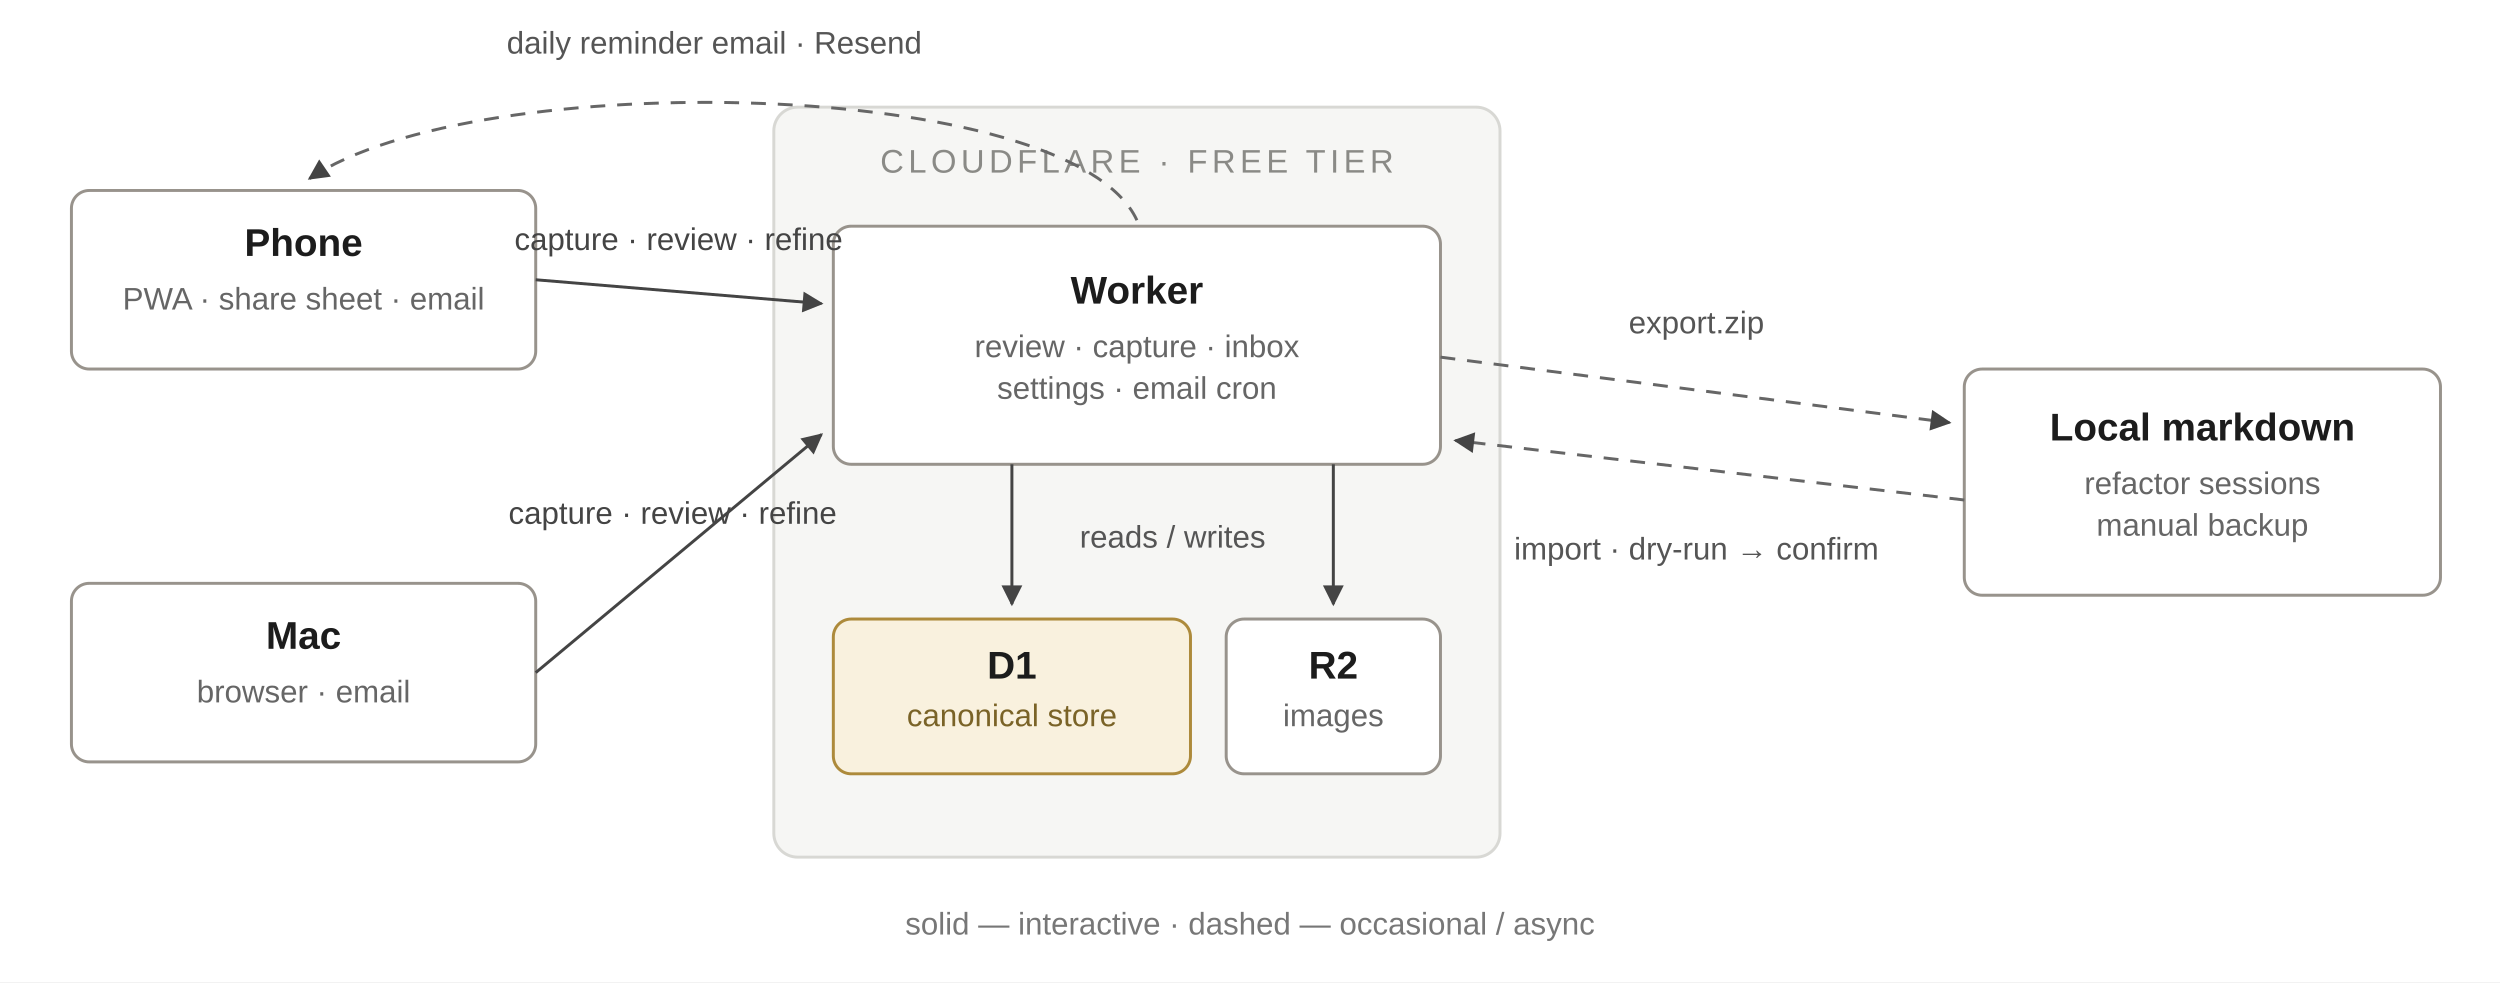
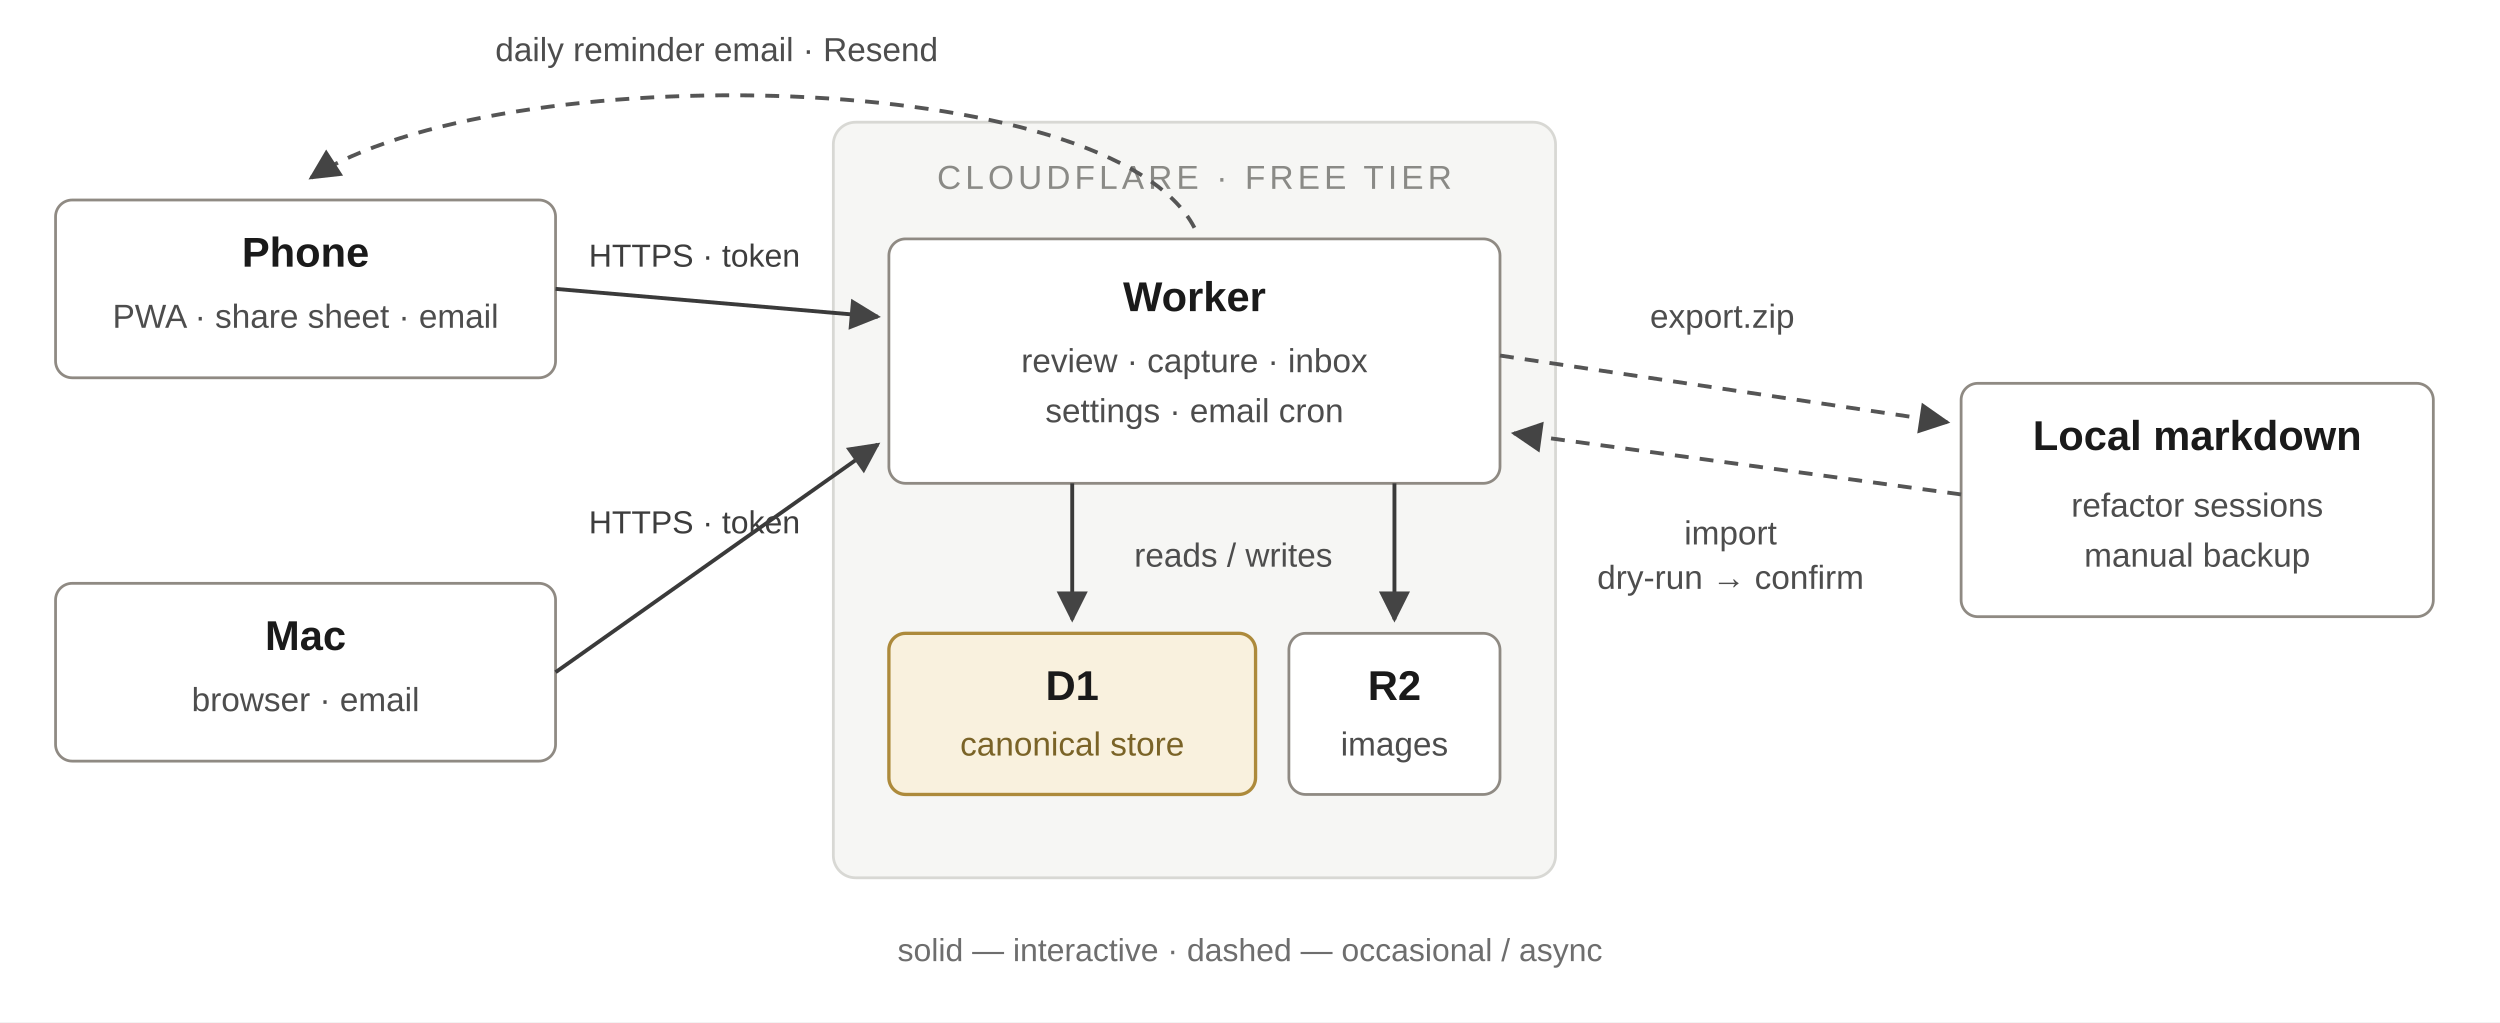
- <svg xmlns="http://www.w3.org/2000/svg" viewBox="0 0 840 330" role="img" aria-label="One Cloudflare Worker backed by D1 and R2 serves phone and Mac; occasional export and import to local markdown; a daily reminder email starts the review loop" font-family="'Helvetica Neue', Arial, sans-serif">
+ <svg xmlns="http://www.w3.org/2000/svg" width="900" height="368" viewBox="0 0 900 368" role="img" aria-label="One Cloudflare Worker backed by D1 and R2 serves phone and Mac; occasional export and import to local markdown; a daily reminder email starts the review loop" font-family="'Helvetica Neue', Arial, sans-serif">
  <defs>
-     <marker id="arr" viewBox="0 0 10 10" refX="9" refY="5" markerWidth="7" markerHeight="7" orient="auto-start-reverse">
+     <marker id="arr" viewBox="0 0 10 10" refX="9" refY="5" markerWidth="8" markerHeight="8" orient="auto-start-reverse">
      <path d="M0,0 L10,5 L0,10 z" fill="#444444" />
    </marker>
  </defs>
-   <rect x="0" y="0" width="840" height="330" fill="#ffffff" />
-   <rect x="260" y="36" width="244" height="252" rx="8" fill="#f6f6f4" stroke="#d8d8d4" />
-   <text x="382" y="58" text-anchor="middle" font-size="11" letter-spacing="1.5" fill="#8a8a86">CLOUDFLARE · FREE TIER</text>
-   <rect x="280" y="76" width="204" height="80" rx="6" fill="#ffffff" stroke="#98938c" />
-   <text x="382" y="102" text-anchor="middle" font-size="13" font-weight="600" fill="#1c1c1c">Worker</text>
-   <text x="382" y="120" text-anchor="middle" font-size="10.5" fill="#666666">review · capture · inbox</text>
-   <text x="382" y="134" text-anchor="middle" font-size="10.5" fill="#666666">settings · email cron</text>
-   <rect x="280" y="208" width="120" height="52" rx="6" fill="#f9f1de" stroke="#ad8a3b" />
-   <text x="340" y="228" text-anchor="middle" font-size="13" font-weight="600" fill="#1c1c1c">D1</text>
-   <text x="340" y="244" text-anchor="middle" font-size="10.5" fill="#7a6327">canonical store</text>
-   <rect x="412" y="208" width="72" height="52" rx="6" fill="#ffffff" stroke="#98938c" />
-   <text x="448" y="228" text-anchor="middle" font-size="13" font-weight="600" fill="#1c1c1c">R2</text>
-   <text x="448" y="244" text-anchor="middle" font-size="10.5" fill="#666666">images</text>
-   <line x1="340" y1="156" x2="340" y2="203" stroke="#444444" marker-end="url(#arr)" />
-   <line x1="448" y1="156" x2="448" y2="203" stroke="#444444" marker-end="url(#arr)" />
-   <text x="394" y="184" text-anchor="middle" font-size="10.5" fill="#555555">reads / writes</text>
-   <rect x="24" y="64" width="156" height="60" rx="6" fill="#ffffff" stroke="#98938c" />
-   <text x="102" y="86" text-anchor="middle" font-size="13" font-weight="600" fill="#1c1c1c">Phone</text>
-   <text x="102" y="104" text-anchor="middle" font-size="10.5" fill="#666666">PWA · share sheet · email</text>
-   <rect x="24" y="196" width="156" height="60" rx="6" fill="#ffffff" stroke="#98938c" />
-   <text x="102" y="218" text-anchor="middle" font-size="13" font-weight="600" fill="#1c1c1c">Mac</text>
-   <text x="102" y="236" text-anchor="middle" font-size="10.5" fill="#666666">browser · email</text>
-   <line x1="180" y1="94" x2="276" y2="102" stroke="#444444" marker-end="url(#arr)" />
-   <text x="228" y="84" text-anchor="middle" font-size="10.5" fill="#444444">capture · review · refine</text>
-   <line x1="180" y1="226" x2="276" y2="146" stroke="#444444" marker-end="url(#arr)" />
-   <text x="226" y="176" text-anchor="middle" font-size="10.5" fill="#444444">capture · review · refine</text>
-   <path d="M 382,74 C 360,26 160,22 104,60" fill="none" stroke="#666666" stroke-dasharray="5 4" marker-end="url(#arr)" />
-   <text x="240" y="18" text-anchor="middle" font-size="10.5" fill="#555555">daily reminder email · Resend</text>
-   <rect x="660" y="124" width="160" height="76" rx="6" fill="#ffffff" stroke="#98938c" />
-   <text x="740" y="148" text-anchor="middle" font-size="13" font-weight="600" fill="#1c1c1c">Local markdown</text>
-   <text x="740" y="166" text-anchor="middle" font-size="10.5" fill="#666666">refactor sessions</text>
-   <text x="740" y="180" text-anchor="middle" font-size="10.5" fill="#666666">manual backup</text>
-   <line x1="484" y1="120" x2="655" y2="142" stroke="#666666" stroke-dasharray="5 4" marker-end="url(#arr)" />
-   <text x="570" y="112" text-anchor="middle" font-size="10.5" fill="#555555">export.zip</text>
-   <line x1="660" y1="168" x2="489" y2="148" stroke="#666666" stroke-dasharray="5 4" marker-end="url(#arr)" />
-   <text x="570" y="188" text-anchor="middle" font-size="10.5" fill="#555555">import · dry-run → confirm</text>
-   <text x="420" y="314" text-anchor="middle" font-size="10.5" fill="#777777">solid — interactive · dashed — occasional / async</text>
+   <rect x="0" y="0" width="900" height="368" fill="#ffffff" />
+   <rect x="300" y="44" width="260" height="272" rx="8" fill="#f6f6f4" stroke="#d8d8d4" />
+   <text x="430" y="68" text-anchor="middle" font-size="12" letter-spacing="1.5" fill="#8a8a86">CLOUDFLARE · FREE TIER</text>
+   <rect x="320" y="86" width="220" height="88" rx="6" fill="#ffffff" stroke="#8f8a83" />
+   <text x="430" y="112" text-anchor="middle" font-size="15" font-weight="600" fill="#1a1a1a">Worker</text>
+   <text x="430" y="134" text-anchor="middle" font-size="12" fill="#4d4d4d">review · capture · inbox</text>
+   <text x="430" y="152" text-anchor="middle" font-size="12" fill="#4d4d4d">settings · email cron</text>
+   <rect x="320" y="228" width="132" height="58" rx="6" fill="#f9f1de" stroke="#ad8a3b" stroke-width="1.2" />
+   <text x="386" y="252" text-anchor="middle" font-size="15" font-weight="600" fill="#1a1a1a">D1</text>
+   <text x="386" y="272" text-anchor="middle" font-size="12" fill="#7a6327">canonical store</text>
+   <rect x="464" y="228" width="76" height="58" rx="6" fill="#ffffff" stroke="#8f8a83" />
+   <text x="502" y="252" text-anchor="middle" font-size="15" font-weight="600" fill="#1a1a1a">R2</text>
+   <text x="502" y="272" text-anchor="middle" font-size="12" fill="#4d4d4d">images</text>
+   <line x1="386" y1="174" x2="386" y2="223" stroke="#3a3a3a" stroke-width="1.4" marker-end="url(#arr)" />
+   <line x1="502" y1="174" x2="502" y2="223" stroke="#3a3a3a" stroke-width="1.4" marker-end="url(#arr)" />
+   <text x="444" y="204" text-anchor="middle" font-size="12" fill="#4d4d4d">reads / writes</text>
+   <rect x="20" y="72" width="180" height="64" rx="6" fill="#ffffff" stroke="#8f8a83" />
+   <text x="110" y="96" text-anchor="middle" font-size="15" font-weight="600" fill="#1a1a1a">Phone</text>
+   <text x="110" y="118" text-anchor="middle" font-size="12" fill="#4d4d4d">PWA · share sheet · email</text>
+   <rect x="20" y="210" width="180" height="64" rx="6" fill="#ffffff" stroke="#8f8a83" />
+   <text x="110" y="234" text-anchor="middle" font-size="15" font-weight="600" fill="#1a1a1a">Mac</text>
+   <text x="110" y="256" text-anchor="middle" font-size="12" fill="#4d4d4d">browser · email</text>
+   <line x1="200" y1="104" x2="316" y2="114" stroke="#3a3a3a" stroke-width="1.4" marker-end="url(#arr)" />
+   <text x="250" y="96" text-anchor="middle" font-size="11.5" fill="#3d3d3d">HTTPS · token</text>
+   <line x1="200" y1="242" x2="316" y2="160" stroke="#3a3a3a" stroke-width="1.4" marker-end="url(#arr)" />
+   <text x="250" y="192" text-anchor="middle" font-size="11.5" fill="#3d3d3d">HTTPS · token</text>
+   <path d="M 430,82 C 400,24 180,20 112,64" fill="none" stroke="#555555" stroke-width="1.4" stroke-dasharray="5 4" marker-end="url(#arr)" />
+   <text x="258" y="22" text-anchor="middle" font-size="12" fill="#4d4d4d">daily reminder email · Resend</text>
+   <rect x="706" y="138" width="170" height="84" rx="6" fill="#ffffff" stroke="#8f8a83" />
+   <text x="791" y="162" text-anchor="middle" font-size="15" font-weight="600" fill="#1a1a1a">Local markdown</text>
+   <text x="791" y="186" text-anchor="middle" font-size="12" fill="#4d4d4d">refactor sessions</text>
+   <text x="791" y="204" text-anchor="middle" font-size="12" fill="#4d4d4d">manual backup</text>
+   <line x1="540" y1="128" x2="701" y2="152" stroke="#555555" stroke-width="1.4" stroke-dasharray="5 4" marker-end="url(#arr)" />
+   <text x="620" y="118" text-anchor="middle" font-size="12" fill="#4d4d4d">export.zip</text>
+   <line x1="706" y1="178" x2="545" y2="156" stroke="#555555" stroke-width="1.4" stroke-dasharray="5 4" marker-end="url(#arr)" />
+   <text x="623" y="196" text-anchor="middle" font-size="12" fill="#4d4d4d">import</text>
+   <text x="623" y="212" text-anchor="middle" font-size="12" fill="#4d4d4d">dry-run → confirm</text>
+   <text x="450" y="346" text-anchor="middle" font-size="11.5" fill="#6e6e6e">solid — interactive · dashed — occasional / async</text>
</svg>
